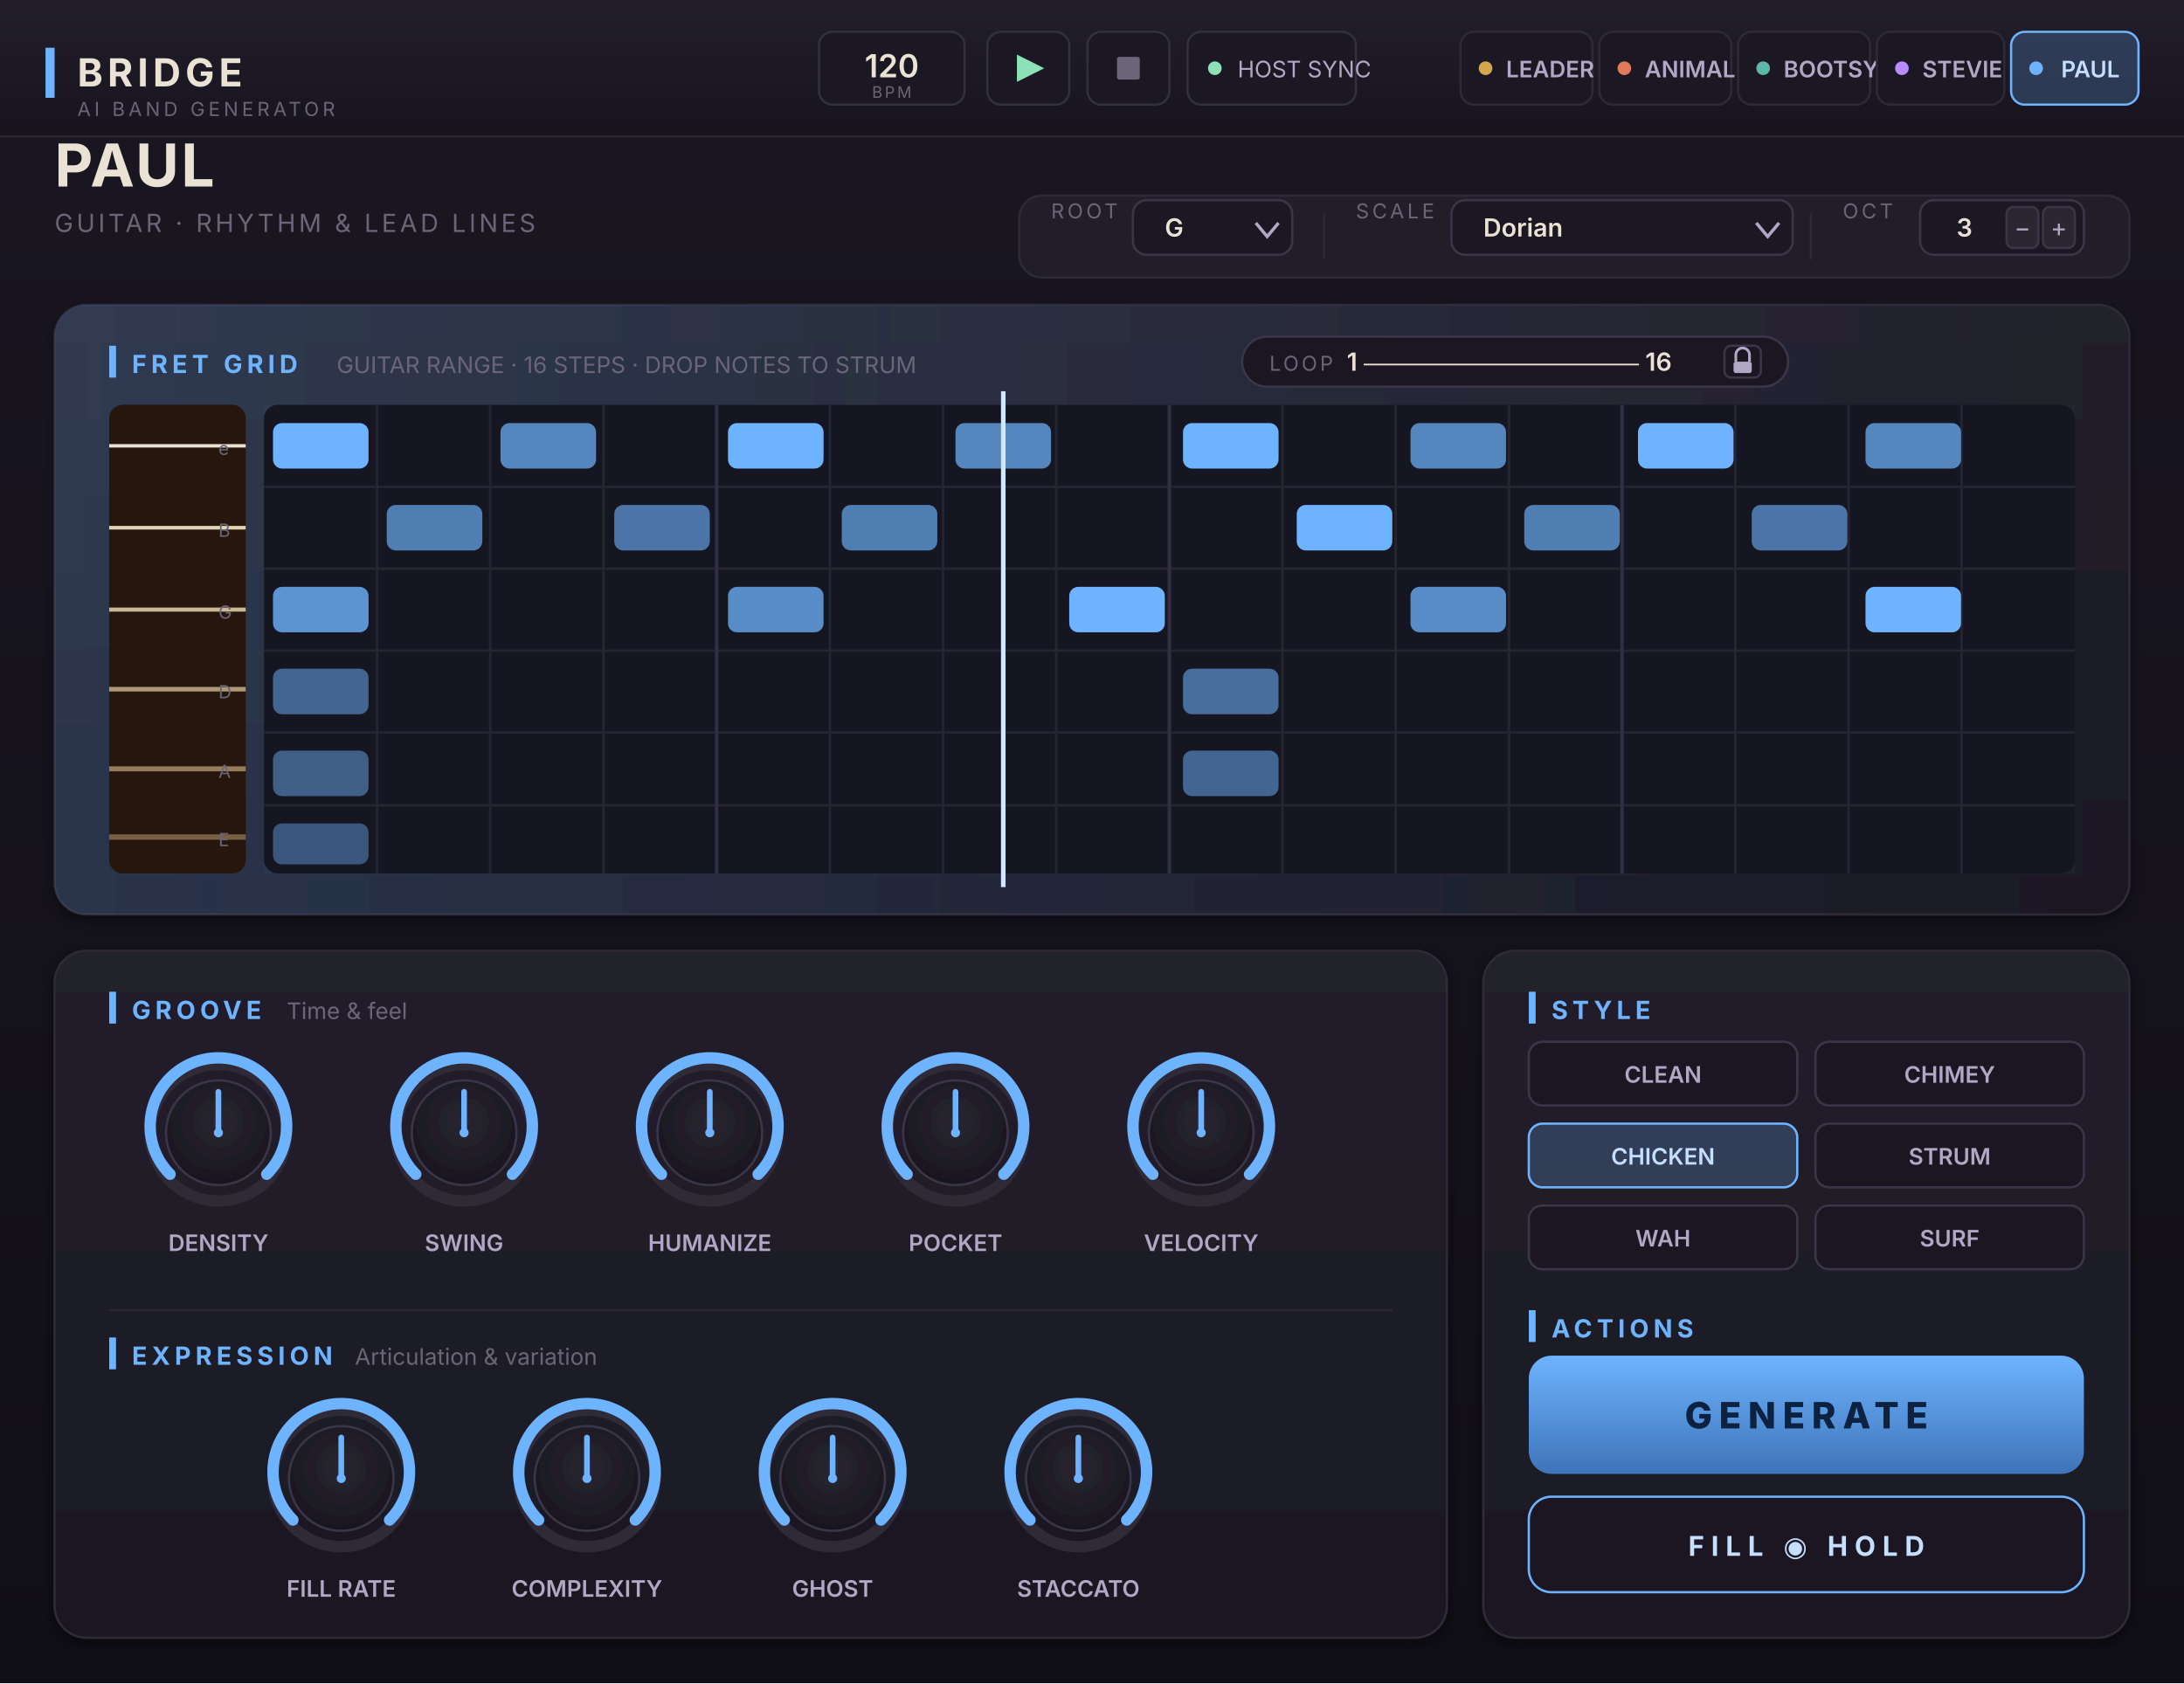
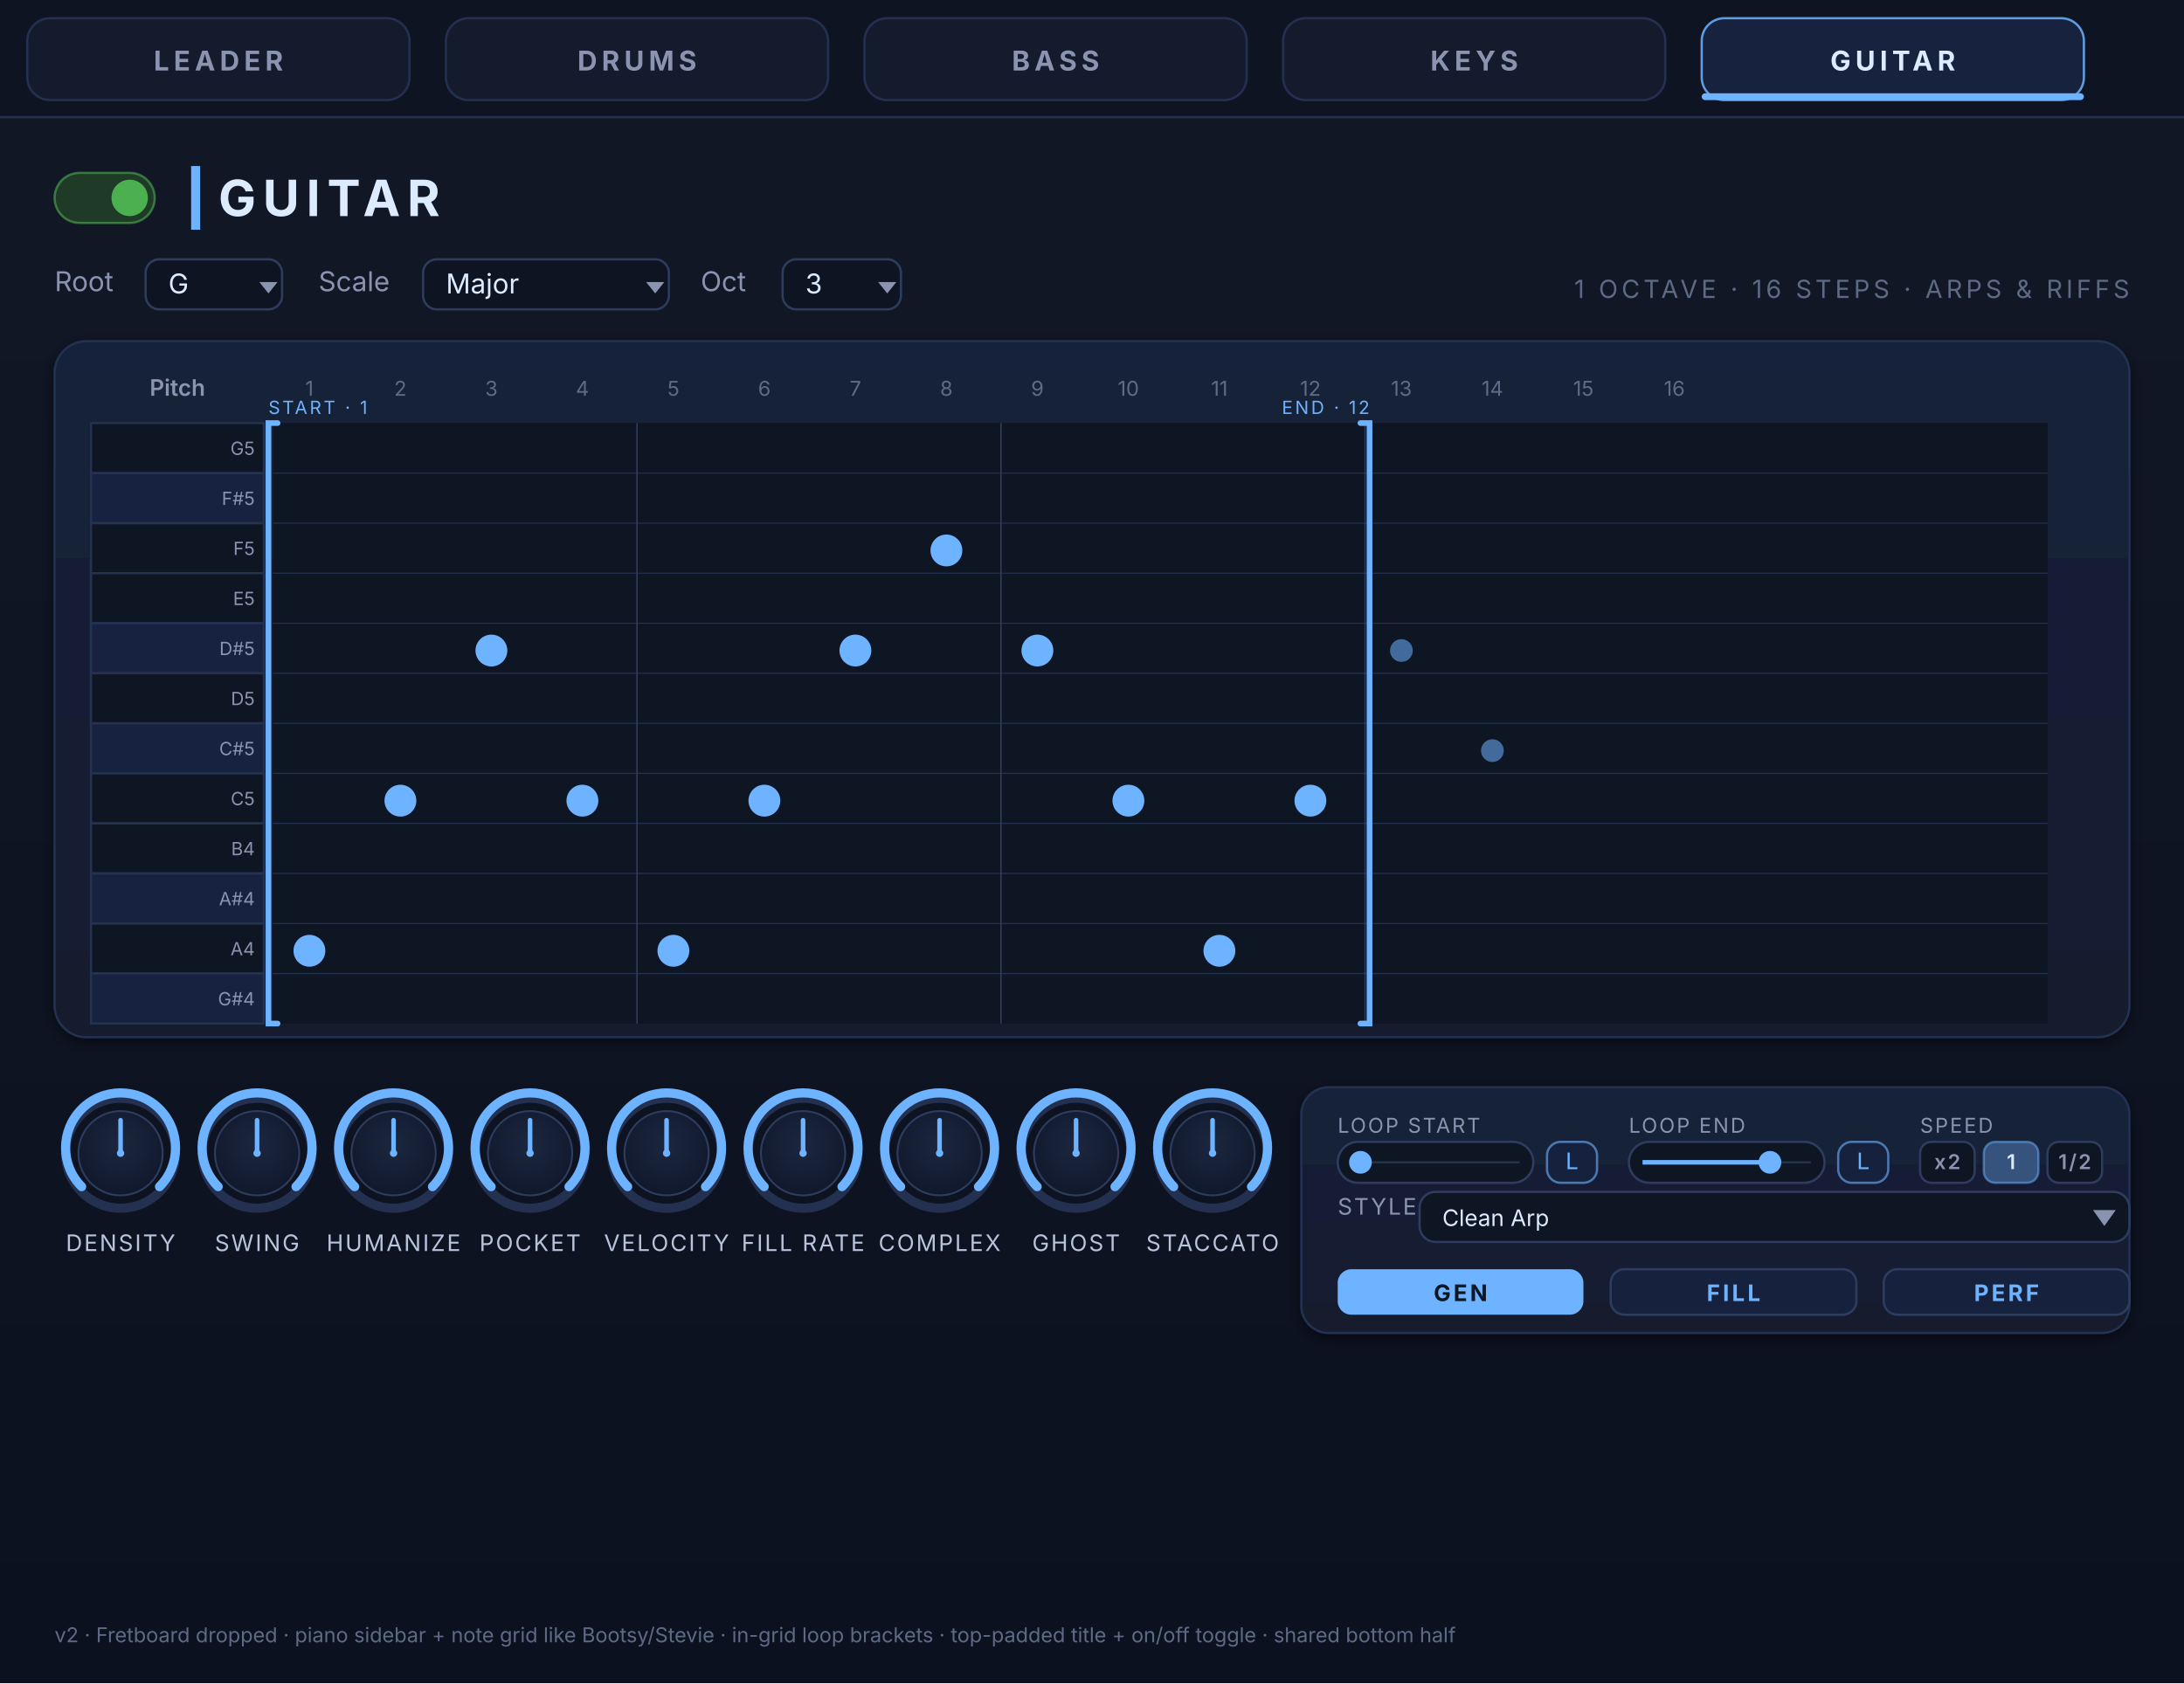
<svg xmlns="http://www.w3.org/2000/svg" viewBox="0 0 960 740" width="960" height="740" font-family="Inter, system-ui, -apple-system, Helvetica, Arial, sans-serif">
  <defs>
    <linearGradient id="appBg" x1="0" y1="0" x2="0" y2="1">
-       <stop offset="0" stop-color="#1A1722" />
-       <stop offset="1" stop-color="#100E16" />
-     </linearGradient>
-     <linearGradient id="headerBg" x1="0" y1="0" x2="0" y2="1">
-       <stop offset="0" stop-color="#221E2C" />
-       <stop offset="1" stop-color="#17141E" />
+       <stop offset="0" stop-color="#121826" />
+       <stop offset="1" stop-color="#0C1120" />
    </linearGradient>
    <linearGradient id="cardBg" x1="0" y1="0" x2="0" y2="1">
-       <stop offset="0" stop-color="#23202B" />
-       <stop offset="1" stop-color="#1B1823" />
-     </linearGradient>
-     <linearGradient id="blueGlow" x1="0" y1="0" x2="1" y2="0">
-       <stop offset="0" stop-color="#6EB3FF" stop-opacity="0.18" />
-       <stop offset="1" stop-color="#6EB3FF" stop-opacity="0" />
-     </linearGradient>
-     <linearGradient id="blueBtn" x1="0" y1="0" x2="0" y2="1">
-       <stop offset="0" stop-color="#6EB3FF" />
-       <stop offset="1" stop-color="#3E74B8" />
+       <stop offset="0" stop-color="#18223A" />
+       <stop offset="1" stop-color="#121A2E" />
    </linearGradient>
    <radialGradient id="knobFace" cx="0.5" cy="0.4" r="0.7">
-       <stop offset="0" stop-color="#2A2632" />
-       <stop offset="1" stop-color="#15131B" />
+       <stop offset="0" stop-color="#1C2740" />
+       <stop offset="1" stop-color="#0E1628" />
    </radialGradient>
    <filter id="softShadow" x="-20%" y="-20%" width="140%" height="140%">
      <feGaussianBlur in="SourceAlpha" stdDeviation="3" />
      <feOffset dx="0" dy="2" />
      <feComponentTransfer>
-         <feFuncA type="linear" slope="0.45" />
+         <feFuncA type="linear" slope="0.5" />
      </feComponentTransfer>
      <feMerge>
        <feMergeNode />
        <feMergeNode in="SourceGraphic" />
      </feMerge>
    </filter>
-     <symbol id="knobBlue" viewBox="0 0 72 72" overflow="visible">
-       <circle cx="36" cy="36" r="30" fill="none" stroke="#2E2937" stroke-width="5" />
-       <path d="M 14.75 54.25 A 30 30 0 1 1 57.25 54.25" fill="none" stroke="#6EB3FF" stroke-width="5" stroke-linecap="round" />
-       <circle cx="36" cy="36" r="23" fill="url(#knobFace)" stroke="#3A3548" />
-       <line x1="36" y1="36" x2="36" y2="18" stroke="#6EB3FF" stroke-width="2.5" stroke-linecap="round" />
-       <circle cx="36" cy="36" r="2" fill="#6EB3FF" />
+     <symbol id="knob" viewBox="0 0 72 72" overflow="visible">
+       <circle cx="36" cy="36" r="30" fill="none" stroke="#233050" stroke-width="5" />
+       <path d="M 14.75 54.25 A 30 30 0 1 1 57.25 54.25" fill="none" stroke="currentColor" stroke-width="5" stroke-linecap="round" />
+       <circle cx="36" cy="36" r="23" fill="url(#knobFace)" stroke="#2E3C5E" />
+       <line x1="36" y1="36" x2="36" y2="18" stroke="currentColor" stroke-width="2.5" stroke-linecap="round" />
+       <circle cx="36" cy="36" r="2" fill="currentColor" />
    </symbol>
  </defs>
  <rect width="960" height="740" fill="url(#appBg)" />
-   <rect width="960" height="60" fill="url(#headerBg)" />
-   <line x1="0" y1="60" x2="960" y2="60" stroke="#2A2434" />
-   <g transform="translate(20,21)">
-     <rect width="4" height="22" fill="#6EB3FF" />
-     <text x="14" y="17" fill="#EAE2D5" font-size="17" font-weight="700" letter-spacing="2">BRIDGE</text>
-     <text x="14" y="30" fill="#6A6578" font-size="8.5" letter-spacing="1.6">AI BAND GENERATOR</text>
-   </g>
-   <g transform="translate(360,14)">
-     <rect width="64" height="32" rx="6" fill="#1B1823" stroke="#32303C" />
-     <text x="32" y="20" text-anchor="middle" fill="#EAE2D5" font-size="14" font-weight="600">120</text>
-     <text x="32" y="29" text-anchor="middle" fill="#6A6578" font-size="7" letter-spacing="1">BPM</text>
-     <g transform="translate(74,0)">
-       <rect width="36" height="32" rx="6" fill="#1B1823" stroke="#32303C" />
-       <polygon points="13,10 13,22 25,16" fill="#8DE0B8" />
-     </g>
-     <g transform="translate(118,0)">
-       <rect width="36" height="32" rx="6" fill="#1B1823" stroke="#32303C" />
-       <rect x="13" y="11" width="10" height="10" rx="1" fill="#6A6578" />
-     </g>
-     <g transform="translate(162,0)">
-       <rect width="74" height="32" rx="6" fill="#1B1823" stroke="#32303C" />
-       <circle cx="12" cy="16" r="3" fill="#8DE0B8" />
-       <text x="22" y="20" fill="#B0A8C4" font-size="10">HOST SYNC</text>
-     </g>
-   </g>
-   <g transform="translate(0,14)" font-size="10" font-weight="600">
-     <g transform="translate(642,0)">
-       <rect width="58" height="32" rx="6" fill="#1B1823" stroke="#2E2937" />
-       <circle cx="11" cy="16" r="3" fill="#D4A84B" />
-       <text x="20" y="20" fill="#B0A8C4">LEADER</text>
-     </g>
-     <g transform="translate(703,0)">
-       <rect width="58" height="32" rx="6" fill="#1B1823" stroke="#2E2937" />
-       <circle cx="11" cy="16" r="3" fill="#E07A5A" />
-       <text x="20" y="20" fill="#B0A8C4">ANIMAL</text>
-     </g>
-     <g transform="translate(764,0)">
-       <rect width="58" height="32" rx="6" fill="#1B1823" stroke="#2E2937" />
-       <circle cx="11" cy="16" r="3" fill="#5CB8A8" />
-       <text x="20" y="20" fill="#B0A8C4">BOOTSY</text>
-     </g>
-     <g transform="translate(825,0)">
-       <rect width="56" height="32" rx="6" fill="#1B1823" stroke="#2E2937" />
-       <circle cx="11" cy="16" r="3" fill="#B88CFF" />
-       <text x="20" y="20" fill="#B0A8C4">STEVIE</text>
-     </g>
-     <g transform="translate(884,0)">
-       <rect width="56" height="32" rx="6" fill="#6EB3FF" fill-opacity="0.22" stroke="#6EB3FF" />
-       <circle cx="11" cy="16" r="3" fill="#6EB3FF" />
-       <text x="22" y="20" fill="#C6DEFF">PAUL</text>
-     </g>
-   </g>
-   <g transform="translate(24,82)">
-     <text fill="#EAE2D5" font-size="26" font-weight="700" letter-spacing="1">PAUL</text>
-     <text y="20" fill="#6A6578" font-size="11" letter-spacing="1.4">GUITAR · RHYTHM &amp; LEAD LINES</text>
-   </g>
-   <g transform="translate(448,86)">
-     <rect width="488" height="36" rx="10" fill="#211E29" stroke="#2E2937" />
-     <g transform="translate(14,10)">
-       <text fill="#6A6578" font-size="9" letter-spacing="1.4">ROOT</text>
-       <g transform="translate(36,-8)">
-         <rect width="70" height="24" rx="6" fill="#1B1823" stroke="#3A3548" />
-         <text x="14" y="16" fill="#EAE2D5" font-size="11" font-weight="600">G</text>
-         <path d="M 54 10 L 59 16 L 64 10" stroke="#B0A8C4" stroke-width="1.4" fill="none" />
-       </g>
-     </g>
-     <line x1="134" y1="8" x2="134" y2="28" stroke="#2E2937" />
-     <g transform="translate(148,10)">
-       <text fill="#6A6578" font-size="9" letter-spacing="1.4">SCALE</text>
-       <g transform="translate(42,-8)">
-         <rect width="150" height="24" rx="6" fill="#1B1823" stroke="#3A3548" />
-         <text x="14" y="16" fill="#EAE2D5" font-size="11" font-weight="600">Dorian</text>
-         <path d="M 134 10 L 139 16 L 144 10" stroke="#B0A8C4" stroke-width="1.4" fill="none" />
-       </g>
-     </g>
-     <line x1="348" y1="8" x2="348" y2="28" stroke="#2E2937" />
-     <g transform="translate(362,10)">
-       <text fill="#6A6578" font-size="9" letter-spacing="1.4">OCT</text>
-       <g transform="translate(34,-8)">
-         <rect width="72" height="24" rx="6" fill="#1B1823" stroke="#3A3548" />
-         <text x="16" y="16" fill="#EAE2D5" font-size="11" font-weight="600">3</text>
-         <rect x="38" y="3" width="14" height="18" rx="3" fill="#2A2632" stroke="#3A3548" />
-         <text x="45" y="16" text-anchor="middle" fill="#B0A8C4" font-size="11">−</text>
-         <rect x="54" y="3" width="14" height="18" rx="3" fill="#2A2632" stroke="#3A3548" />
-         <text x="61" y="16" text-anchor="middle" fill="#B0A8C4" font-size="11">+</text>
-       </g>
-     </g>
-   </g>
-   <g transform="translate(24,134)" filter="url(#softShadow)">
-     <rect width="912" height="268" rx="14" fill="url(#cardBg)" stroke="#2E2937" />
-     <rect width="912" height="268" rx="14" fill="url(#blueGlow)" />
-     <g transform="translate(24,18)">
-       <rect width="3" height="14" fill="#6EB3FF" />
-       <text x="10" y="12" fill="#6EB3FF" font-size="11" font-weight="700" letter-spacing="2">FRET GRID</text>
-       <text x="100" y="12" fill="#6A6578" font-size="10">GUITAR RANGE · 16 STEPS · DROP NOTES TO STRUM</text>
-       <g transform="translate(498,-4)">
-         <rect width="240" height="22" rx="11" fill="#1B1823" stroke="#3A3548" />
-         <text x="12" y="15" fill="#6A6578" font-size="9" letter-spacing="1.2">LOOP</text>
-         <text x="46" y="15" fill="#EAE2D5" font-size="11" font-weight="600">1 ─────────── 16</text>
-         <g transform="translate(212,4)">
-           <rect width="16" height="14" rx="3" fill="#1B1823" stroke="#3A3548" />
-           <path d="M 5 7 v -3 a 3 3 0 1 1 6 0 v 3" stroke="#B0A8C4" stroke-width="1.2" fill="none" />
-           <rect x="4" y="7" width="8" height="5" rx="1" fill="#B0A8C4" />
-         </g>
-       </g>
-     </g>
-     <g transform="translate(24,44)">
-       <rect width="60" height="206" rx="6" fill="#1A0E06" />
-       <rect x="0" y="0" width="60" height="206" fill="#3A2013" opacity="0.35" rx="6" />
-       <g>
-         <line x1="0" y1="18" x2="60" y2="18" stroke="#EAE2D5" stroke-width="1.5" />
-         <line x1="0" y1="54" x2="60" y2="54" stroke="#E0D4B5" stroke-width="1.6" />
-         <line x1="0" y1="90" x2="60" y2="90" stroke="#C9B893" stroke-width="1.8" />
-         <line x1="0" y1="125" x2="60" y2="125" stroke="#B09877" stroke-width="2" />
-         <line x1="0" y1="160" x2="60" y2="160" stroke="#957B5C" stroke-width="2.2" />
-         <line x1="0" y1="190" x2="60" y2="190" stroke="#785E44" stroke-width="2.4" />
-       </g>
-       <g fill="#6A6578" font-size="8">
-         <text x="48" y="22">e</text>
-         <text x="48" y="58">B</text>
-         <text x="48" y="94">G</text>
-         <text x="48" y="129">D</text>
-         <text x="48" y="164">A</text>
-         <text x="48" y="194">E</text>
-       </g>
-     </g>
-     <g transform="translate(92,44)">
-       <rect width="796" height="206" rx="6" fill="#15131B" />
-       <g stroke="#22202A">
-         <path d="M 0 36 H 796 M 0 72 H 796 M 0 108 H 796 M 0 144 H 796 M 0 176 H 796" />
-       </g>
-       <g stroke="#22202A">
-         <path d="M 49.75 0 V 206 M 99.5 0 V 206 M 149.25 0 V 206 M 199 0 V 206 M 248.75 0 V 206 M 298.5 0 V 206 M 348.25 0 V 206 M 398 0 V 206 M 447.75 0 V 206 M 497.5 0 V 206 M 547.25 0 V 206 M 597 0 V 206 M 646.75 0 V 206 M 696.5 0 V 206 M 746.25 0 V 206" />
-       </g>
-       <g stroke="#2F2A3C" stroke-width="1.5">
-         <path d="M 199 0 V 206 M 398 0 V 206 M 597 0 V 206" />
-       </g>
-       <g fill="#6EB3FF">
-         <rect x="4" y="8" width="42" height="20" rx="4" />
-         <rect x="104" y="8" width="42" height="20" rx="4" opacity="0.7" />
-         <rect x="204" y="8" width="42" height="20" rx="4" />
-         <rect x="304" y="8" width="42" height="20" rx="4" opacity="0.7" />
-         <rect x="404" y="8" width="42" height="20" rx="4" />
-         <rect x="504" y="8" width="42" height="20" rx="4" opacity="0.7" />
-         <rect x="604" y="8" width="42" height="20" rx="4" />
-         <rect x="704" y="8" width="42" height="20" rx="4" opacity="0.7" />
-         <rect x="54" y="44" width="42" height="20" rx="4" opacity="0.65" />
-         <rect x="154" y="44" width="42" height="20" rx="4" opacity="0.6" />
-         <rect x="254" y="44" width="42" height="20" rx="4" opacity="0.65" />
-         <rect x="454" y="44" width="42" height="20" rx="4" />
-         <rect x="554" y="44" width="42" height="20" rx="4" opacity="0.65" />
-         <rect x="654" y="44" width="42" height="20" rx="4" opacity="0.6" />
-         <rect x="4" y="80" width="42" height="20" rx="4" opacity="0.8" />
-         <rect x="204" y="80" width="42" height="20" rx="4" opacity="0.75" />
-         <rect x="354" y="80" width="42" height="20" rx="4" />
-         <rect x="504" y="80" width="42" height="20" rx="4" opacity="0.75" />
-         <rect x="704" y="80" width="42" height="20" rx="4" />
-         <rect x="4" y="116" width="42" height="20" rx="4" opacity="0.5" />
-         <rect x="404" y="116" width="42" height="20" rx="4" opacity="0.55" />
-         <rect x="4" y="152" width="42" height="20" rx="4" opacity="0.45" />
-         <rect x="404" y="152" width="42" height="20" rx="4" opacity="0.5" />
-         <rect x="4" y="184" width="42" height="18" rx="4" opacity="0.4" />
-       </g>
-       <rect x="0" y="0" width="796" height="206" fill="#6EB3FF" opacity="0.04" />
-       <line x1="325" y1="-6" x2="325" y2="212" stroke="#D0E8FF" stroke-width="2" />
-     </g>
-   </g>
-   <g transform="translate(24,418)">
-     <g filter="url(#softShadow)">
-       <rect width="612" height="302" rx="14" fill="url(#cardBg)" stroke="#2E2937" />
-       <g transform="translate(24,18)">
-         <rect width="3" height="14" fill="#6EB3FF" />
-         <text x="10" y="12" fill="#6EB3FF" font-size="11" font-weight="700" letter-spacing="2">GROOVE</text>
-         <text x="78" y="12" fill="#6A6578" font-size="10">Time &amp; feel</text>
-       </g>
-       <g transform="translate(36,44)">
+   <g>
+     <rect width="960" height="52" fill="#0F1422" />
+     <line x1="0" y1="51.5" x2="960" y2="51.5" stroke="#233050" />
+     <g font-size="12" font-weight="700" letter-spacing="2" text-anchor="middle">
+       <g transform="translate(12,8)">
+         <rect width="168" height="36" rx="10" fill="#141B2C" stroke="#233050" />
+         <text x="84" y="23" fill="#8A94B0">LEADER</text>
+       </g>
+       <g transform="translate(196,8)">
+         <rect width="168" height="36" rx="10" fill="#141B2C" stroke="#233050" />
+         <text x="84" y="23" fill="#8A94B0">DRUMS</text>
+       </g>
+       <g transform="translate(380,8)">
+         <rect width="168" height="36" rx="10" fill="#141B2C" stroke="#233050" />
+         <text x="84" y="23" fill="#8A94B0">BASS</text>
+       </g>
+       <g transform="translate(564,8)">
+         <rect width="168" height="36" rx="10" fill="#141B2C" stroke="#233050" />
+         <text x="84" y="23" fill="#8A94B0">KEYS</text>
+       </g>
+       <g transform="translate(748,8)">
+         <rect width="168" height="36" rx="10" fill="#17223E" stroke="#6EB3FF" stroke-opacity="0.85" />
+         <rect y="33" width="168" height="3" rx="1.5" fill="#6EB3FF" />
+         <text x="84" y="23" fill="#DCEBFF">GUITAR</text>
+       </g>
+     </g>
+   </g>
+   <g transform="translate(24,76)">
+     <g>
+       <rect width="44" height="22" rx="11" fill="#1F3A26" stroke="#4CAF50" stroke-opacity="0.6" />
+       <circle cx="33" cy="11" r="8" fill="#4CAF50" />
+     </g>
+     <rect x="60" y="-3" width="4" height="28" fill="#6EB3FF" />
+     <text x="72" y="19" fill="#DCEBFF" font-size="22" font-weight="700" letter-spacing="3">GUITAR</text>
+   </g>
+   <g transform="translate(24,112)">
+     <g font-size="12" fill="#B8C4DC">
+       <g transform="translate(0,0)">
+         <text x="0" y="16" fill="#8A94B0">Root</text>
+         <rect x="40" y="2" width="60" height="22" rx="6" fill="#0F1422" stroke="#2E3C5E" />
+         <text x="50" y="17" fill="#DCEBFF">G</text>
+         <path d="M 90 12 l 4 5 l 4 -5 z" fill="#8A94B0" />
+       </g>
+       <g transform="translate(116,0)">
+         <text x="0" y="16" fill="#8A94B0">Scale</text>
+         <rect x="46" y="2" width="108" height="22" rx="6" fill="#0F1422" stroke="#2E3C5E" />
+         <text x="56" y="17" fill="#DCEBFF">Major</text>
+         <path d="M 144 12 l 4 5 l 4 -5 z" fill="#8A94B0" />
+       </g>
+       <g transform="translate(284,0)">
+         <text x="0" y="16" fill="#8A94B0">Oct</text>
+         <rect x="36" y="2" width="52" height="22" rx="6" fill="#0F1422" stroke="#2E3C5E" />
+         <text x="46" y="17" fill="#DCEBFF">3</text>
+         <path d="M 78 12 l 4 5 l 4 -5 z" fill="#8A94B0" />
+       </g>
+     </g>
+     <text x="912" y="19" text-anchor="end" fill="#5E6A85" font-size="11" letter-spacing="1.6">1 OCTAVE · 16 STEPS · ARPS &amp; RIFFS</text>
+   </g>
+   <g transform="translate(24,150)" filter="url(#softShadow)">
+     <rect width="912" height="306" rx="14" fill="url(#cardBg)" stroke="#233050" />
+     <g transform="translate(16,12)">
+       <g font-size="9" fill="#5E6A85" text-anchor="middle">
+         <text x="96" y="12">1</text>
+         <text x="136" y="12">2</text>
+         <text x="176" y="12">3</text>
+         <text x="216" y="12">4</text>
+         <text x="256" y="12">5</text>
+         <text x="296" y="12">6</text>
+         <text x="336" y="12">7</text>
+         <text x="376" y="12">8</text>
+         <text x="416" y="12">9</text>
+         <text x="456" y="12">10</text>
+         <text x="496" y="12">11</text>
+         <text x="536" y="12">12</text>
+         <text x="576" y="12">13</text>
+         <text x="616" y="12">14</text>
+         <text x="656" y="12">15</text>
+         <text x="696" y="12">16</text>
+       </g>
+       <text x="38" y="12" fill="#8A94B0" font-size="10" text-anchor="middle" font-weight="600">Pitch</text>
+       <g transform="translate(0,24)">
+         <g font-size="8" fill="#8A94B0">
+           <rect x="0" y="0" width="76" height="22" fill="#0F1422" stroke="#233050" />
+           <text x="72" y="14" text-anchor="end">G5</text>
+           <rect x="0" y="22" width="76" height="22" fill="#172340" stroke="#233050" />
+           <text x="72" y="36" text-anchor="end">F#5</text>
+           <rect x="0" y="44" width="76" height="22" fill="#0F1422" stroke="#233050" />
+           <text x="72" y="58" text-anchor="end">F5</text>
+           <rect x="0" y="66" width="76" height="22" fill="#0F1422" stroke="#233050" />
+           <text x="72" y="80" text-anchor="end">E5</text>
+           <rect x="0" y="88" width="76" height="22" fill="#172340" stroke="#233050" />
+           <text x="72" y="102" text-anchor="end">D#5</text>
+           <rect x="0" y="110" width="76" height="22" fill="#0F1422" stroke="#233050" />
+           <text x="72" y="124" text-anchor="end">D5</text>
+           <rect x="0" y="132" width="76" height="22" fill="#172340" stroke="#233050" />
+           <text x="72" y="146" text-anchor="end">C#5</text>
+           <rect x="0" y="154" width="76" height="22" fill="#0F1422" stroke="#233050" />
+           <text x="72" y="168" text-anchor="end">C5</text>
+           <rect x="0" y="176" width="76" height="22" fill="#0F1422" stroke="#233050" />
+           <text x="72" y="190" text-anchor="end">B4</text>
+           <rect x="0" y="198" width="76" height="22" fill="#172340" stroke="#233050" />
+           <text x="72" y="212" text-anchor="end">A#4</text>
+           <rect x="0" y="220" width="76" height="22" fill="#0F1422" stroke="#233050" />
+           <text x="72" y="234" text-anchor="end">A4</text>
+           <rect x="0" y="242" width="76" height="22" fill="#172340" stroke="#233050" />
+           <text x="72" y="256" text-anchor="end">G#4</text>
+         </g>
        <g>
-           <use href="#knobBlue" x="0" y="0" width="72" height="72" />
-           <text x="36" y="88" text-anchor="middle" fill="#B0A8C4" font-size="10" font-weight="600">DENSITY</text>
-         </g>
-         <g transform="translate(108,0)">
-           <use href="#knobBlue" x="0" y="0" width="72" height="72" />
-           <text x="36" y="88" text-anchor="middle" fill="#B0A8C4" font-size="10" font-weight="600">SWING</text>
-         </g>
-         <g transform="translate(216,0)">
-           <use href="#knobBlue" x="0" y="0" width="72" height="72" />
-           <text x="36" y="88" text-anchor="middle" fill="#B0A8C4" font-size="10" font-weight="600">HUMANIZE</text>
-         </g>
-         <g transform="translate(324,0)">
-           <use href="#knobBlue" x="0" y="0" width="72" height="72" />
-           <text x="36" y="88" text-anchor="middle" fill="#B0A8C4" font-size="10" font-weight="600">POCKET</text>
-         </g>
-         <g transform="translate(432,0)">
-           <use href="#knobBlue" x="0" y="0" width="72" height="72" />
-           <text x="36" y="88" text-anchor="middle" fill="#B0A8C4" font-size="10" font-weight="600">VELOCITY</text>
-         </g>
-       </g>
-       <line x1="24" y1="158" x2="588" y2="158" stroke="#2A2632" />
-       <g transform="translate(24,170)">
-         <rect width="3" height="14" fill="#6EB3FF" />
-         <text x="10" y="12" fill="#6EB3FF" font-size="11" font-weight="700" letter-spacing="2">EXPRESSION</text>
-         <text x="108" y="12" fill="#6A6578" font-size="10">Articulation &amp; variation</text>
-       </g>
-       <g transform="translate(90,196)">
-         <g>
-           <use href="#knobBlue" x="0" y="0" width="72" height="72" />
-           <text x="36" y="88" text-anchor="middle" fill="#B0A8C4" font-size="10" font-weight="600">FILL RATE</text>
-         </g>
-         <g transform="translate(108,0)">
-           <use href="#knobBlue" x="0" y="0" width="72" height="72" />
-           <text x="36" y="88" text-anchor="middle" fill="#B0A8C4" font-size="10" font-weight="600">COMPLEXITY</text>
-         </g>
-         <g transform="translate(216,0)">
-           <use href="#knobBlue" x="0" y="0" width="72" height="72" />
-           <text x="36" y="88" text-anchor="middle" fill="#B0A8C4" font-size="10" font-weight="600">GHOST</text>
-         </g>
-         <g transform="translate(324,0)">
-           <use href="#knobBlue" x="0" y="0" width="72" height="72" />
-           <text x="36" y="88" text-anchor="middle" fill="#B0A8C4" font-size="10" font-weight="600">STACCATO</text>
-         </g>
-       </g>
-     </g>
-     <g transform="translate(628,0)" filter="url(#softShadow)">
-       <rect width="284" height="302" rx="14" fill="url(#cardBg)" stroke="#2E2937" />
-       <g transform="translate(20,18)">
-         <rect width="3" height="14" fill="#6EB3FF" />
-         <text x="10" y="12" fill="#6EB3FF" font-size="11" font-weight="700" letter-spacing="2">STYLE</text>
-       </g>
-       <g transform="translate(20,40)" font-size="10" font-weight="600">
-         <g>
-           <rect width="118" height="28" rx="6" fill="#1B1823" stroke="#3A3548" />
-           <text x="59" y="18" text-anchor="middle" fill="#B0A8C4">CLEAN</text>
-         </g>
-         <g transform="translate(126,0)">
-           <rect width="118" height="28" rx="6" fill="#1B1823" stroke="#3A3548" />
-           <text x="59" y="18" text-anchor="middle" fill="#B0A8C4">CHIMEY</text>
-         </g>
-         <g transform="translate(0,36)">
-           <rect width="118" height="28" rx="6" fill="#6EB3FF" fill-opacity="0.22" stroke="#6EB3FF" />
-           <text x="59" y="18" text-anchor="middle" fill="#C6DEFF">CHICKEN</text>
-         </g>
-         <g transform="translate(126,36)">
-           <rect width="118" height="28" rx="6" fill="#1B1823" stroke="#3A3548" />
-           <text x="59" y="18" text-anchor="middle" fill="#B0A8C4">STRUM</text>
-         </g>
-         <g transform="translate(0,72)">
-           <rect width="118" height="28" rx="6" fill="#1B1823" stroke="#3A3548" />
-           <text x="59" y="18" text-anchor="middle" fill="#B0A8C4">WAH</text>
-         </g>
-         <g transform="translate(126,72)">
-           <rect width="118" height="28" rx="6" fill="#1B1823" stroke="#3A3548" />
-           <text x="59" y="18" text-anchor="middle" fill="#B0A8C4">SURF</text>
-         </g>
-       </g>
-       <g transform="translate(20,158)">
-         <rect width="3" height="14" fill="#6EB3FF" />
-         <text x="10" y="12" fill="#6EB3FF" font-size="11" font-weight="700" letter-spacing="2">ACTIONS</text>
-       </g>
-       <g transform="translate(20,178)">
-         <rect width="244" height="52" rx="10" fill="url(#blueBtn)" />
-         <text x="122" y="32" text-anchor="middle" fill="#082040" font-size="16" font-weight="800" letter-spacing="3">GENERATE</text>
-       </g>
-       <g transform="translate(20,240)">
-         <rect width="244" height="42" rx="10" fill="#1B1823" stroke="#6EB3FF" />
-         <text x="122" y="26" text-anchor="middle" fill="#C6DEFF" font-size="12" font-weight="700" letter-spacing="3">FILL ◉ HOLD</text>
-       </g>
-     </g>
+           <rect x="80" y="0" width="780" height="264" fill="#0F1422" />
+           <g stroke="#233050" stroke-width="0.5">
+             <line x1="80" y1="22" x2="860" y2="22" />
+             <line x1="80" y1="44" x2="860" y2="44" />
+             <line x1="80" y1="66" x2="860" y2="66" />
+             <line x1="80" y1="88" x2="860" y2="88" />
+             <line x1="80" y1="110" x2="860" y2="110" />
+             <line x1="80" y1="132" x2="860" y2="132" />
+             <line x1="80" y1="154" x2="860" y2="154" />
+             <line x1="80" y1="176" x2="860" y2="176" />
+             <line x1="80" y1="198" x2="860" y2="198" />
+             <line x1="80" y1="220" x2="860" y2="220" />
+             <line x1="80" y1="242" x2="860" y2="242" />
+           </g>
+           <g stroke="#2E3C5E" stroke-width="0.6">
+             <line x1="240" y1="0" x2="240" y2="264" />
+             <line x1="400" y1="0" x2="400" y2="264" />
+             <line x1="560" y1="0" x2="560" y2="264" />
+           </g>
+           <g fill="#6EB3FF">
+             <circle cx="96" cy="232" r="7" />
+             <circle cx="136" cy="166" r="7" />
+             <circle cx="176" cy="100" r="7" />
+             <circle cx="216" cy="166" r="7" />
+             <circle cx="256" cy="232" r="7" />
+             <circle cx="296" cy="166" r="7" />
+             <circle cx="336" cy="100" r="7" />
+             <circle cx="376" cy="56" r="7" />
+             <circle cx="416" cy="100" r="7" />
+             <circle cx="456" cy="166" r="7" />
+             <circle cx="496" cy="232" r="7" />
+             <circle cx="536" cy="166" r="7" />
+           </g>
+           <g fill="#6EB3FF" opacity="0.55">
+             <circle cx="576" cy="100" r="5" />
+             <circle cx="616" cy="144" r="5" />
+           </g>
+           <g fill="none" stroke="#6EB3FF" stroke-width="2.5" stroke-linecap="round">
+             <path d="M 82 0 L 78 0 L 78 264 L 82 264" />
+             <path d="M 558 0 L 562 0 L 562 264 L 558 264" />
+           </g>
+           <g font-size="8" fill="#6EB3FF" letter-spacing="1">
+             <text x="78" y="-4">START · 1</text>
+             <text x="562" y="-4" text-anchor="end">END · 12</text>
+           </g>
+         </g>
+       </g>
+     </g>
+   </g>
+   <g transform="translate(24,478)">
+     <g font-size="10" fill="#B8C4DC" text-anchor="middle" letter-spacing="0.8">
+       <g transform="translate(0,0)" color="#6EB3FF">
+         <use href="#knob" width="58" height="58" x="0" y="0" />
+         <text x="29" y="72">DENSITY</text>
+       </g>
+       <g transform="translate(60,0)" color="#6EB3FF">
+         <use href="#knob" width="58" height="58" x="0" y="0" />
+         <text x="29" y="72">SWING</text>
+       </g>
+       <g transform="translate(120,0)" color="#6EB3FF">
+         <use href="#knob" width="58" height="58" x="0" y="0" />
+         <text x="29" y="72">HUMANIZE</text>
+       </g>
+       <g transform="translate(180,0)" color="#6EB3FF">
+         <use href="#knob" width="58" height="58" x="0" y="0" />
+         <text x="29" y="72">POCKET</text>
+       </g>
+       <g transform="translate(240,0)" color="#6EB3FF">
+         <use href="#knob" width="58" height="58" x="0" y="0" />
+         <text x="29" y="72">VELOCITY</text>
+       </g>
+       <g transform="translate(300,0)" color="#6EB3FF">
+         <use href="#knob" width="58" height="58" x="0" y="0" />
+         <text x="29" y="72">FILL RATE</text>
+       </g>
+       <g transform="translate(360,0)" color="#6EB3FF">
+         <use href="#knob" width="58" height="58" x="0" y="0" />
+         <text x="29" y="72">COMPLEX</text>
+       </g>
+       <g transform="translate(420,0)" color="#6EB3FF">
+         <use href="#knob" width="58" height="58" x="0" y="0" />
+         <text x="29" y="72">GHOST</text>
+       </g>
+       <g transform="translate(480,0)" color="#6EB3FF">
+         <use href="#knob" width="58" height="58" x="0" y="0" />
+         <text x="29" y="72">STACCATO</text>
+       </g>
+     </g>
+     <g transform="translate(548,0)" filter="url(#softShadow)">
+       <rect width="364" height="108" rx="12" fill="url(#cardBg)" stroke="#233050" />
+       <g transform="translate(16,12)" font-size="9" fill="#8A94B0" letter-spacing="0.8">
+         <text x="0" y="8">LOOP START</text>
+         <rect x="0" y="12" width="86" height="18" rx="9" fill="#0F1422" stroke="#2E3C5E" />
+         <line x1="6" y1="21" x2="80" y2="21" stroke="#233050" />
+         <line x1="6" y1="21" x2="10" y2="21" stroke="#6EB3FF" stroke-width="2" />
+         <circle cx="10" cy="21" r="5" fill="#6EB3FF" />
+         <g transform="translate(92,12)">
+           <rect width="22" height="18" rx="6" fill="#17223E" stroke="#6EB3FF" stroke-opacity="0.6" />
+           <text x="11" y="12" fill="#6EB3FF" text-anchor="middle" font-size="10">L</text>
+         </g>
+         <text x="128" y="8">LOOP END</text>
+         <rect x="128" y="12" width="86" height="18" rx="9" fill="#0F1422" stroke="#2E3C5E" />
+         <line x1="134" y1="21" x2="208" y2="21" stroke="#233050" />
+         <line x1="134" y1="21" x2="190" y2="21" stroke="#6EB3FF" stroke-width="2" />
+         <circle cx="190" cy="21" r="5" fill="#6EB3FF" />
+         <g transform="translate(220,12)">
+           <rect width="22" height="18" rx="6" fill="#17223E" stroke="#6EB3FF" stroke-opacity="0.6" />
+           <text x="11" y="12" fill="#6EB3FF" text-anchor="middle" font-size="10">L</text>
+         </g>
+         <text x="256" y="8">SPEED</text>
+         <g transform="translate(256,12)" font-size="9" font-weight="600">
+           <rect width="24" height="18" rx="5" fill="#0F1422" stroke="#2E3C5E" />
+           <text x="12" y="12" fill="#8A94B0" text-anchor="middle">x2</text>
+           <rect x="28" width="24" height="18" rx="5" fill="#6EB3FF" fill-opacity="0.35" stroke="#6EB3FF" stroke-opacity="0.5" />
+           <text x="40" y="12" fill="#DCEBFF" text-anchor="middle">1</text>
+           <rect x="56" width="24" height="18" rx="5" fill="#0F1422" stroke="#2E3C5E" />
+           <text x="68" y="12" fill="#8A94B0" text-anchor="middle">1/2</text>
+         </g>
+       </g>
+       <g transform="translate(16,52)" font-size="10">
+         <text fill="#8A94B0" y="4" letter-spacing="0.8">STYLE</text>
+         <rect x="36" y="-6" width="312" height="22" rx="7" fill="#0F1422" stroke="#2E3C5E" />
+         <text x="46" y="9" fill="#DCEBFF">Clean Arp</text>
+         <path d="M 332 2 l 5 7 l 5 -7 z" fill="#8A94B0" />
+       </g>
+       <g transform="translate(16,80)" font-size="10" font-weight="700" letter-spacing="1.2">
+         <rect width="108" height="20" rx="6" fill="#6EB3FF" />
+         <text x="54" y="14" fill="#0A1324" text-anchor="middle">GEN</text>
+         <rect x="120" width="108" height="20" rx="6" fill="#17223E" stroke="#2E3C5E" />
+         <text x="174" y="14" fill="#6EB3FF" text-anchor="middle">FILL</text>
+         <rect x="240" width="108" height="20" rx="6" fill="#17223E" stroke="#2E3C5E" />
+         <text x="294" y="14" fill="#6EB3FF" text-anchor="middle">PERF</text>
+       </g>
+     </g>
+   </g>
+   <g transform="translate(24,722)" font-size="9" fill="#5E6A85">
+     <text>v2 · Fretboard dropped · piano sidebar + note grid like Bootsy/Stevie · in-grid loop brackets · top-padded title + on/off toggle · shared bottom half</text>
  </g>
</svg>
